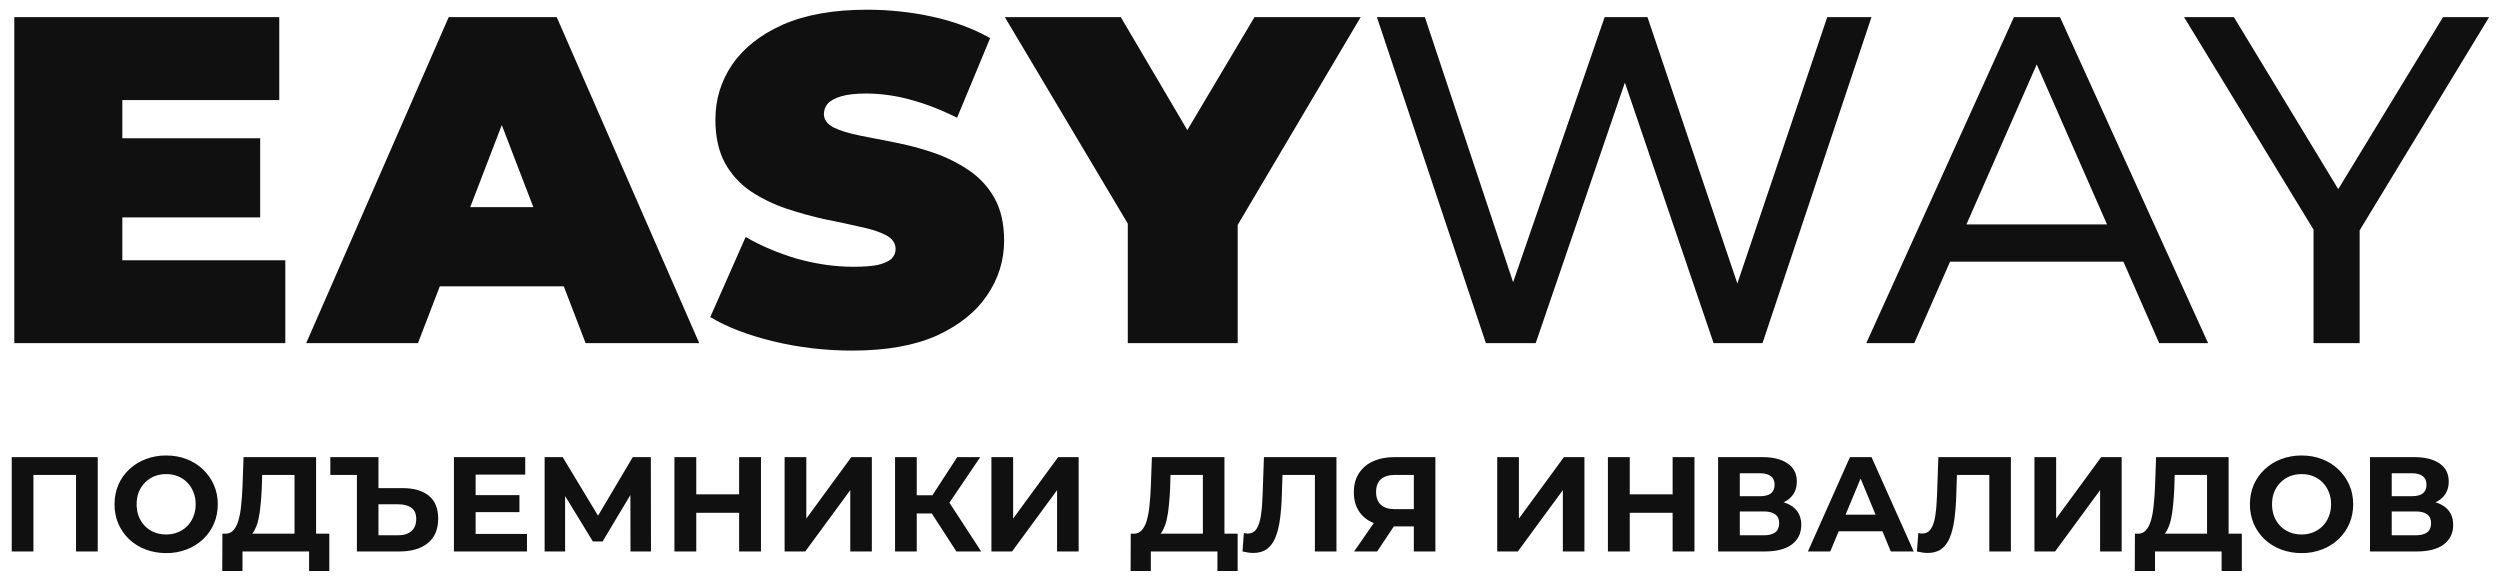
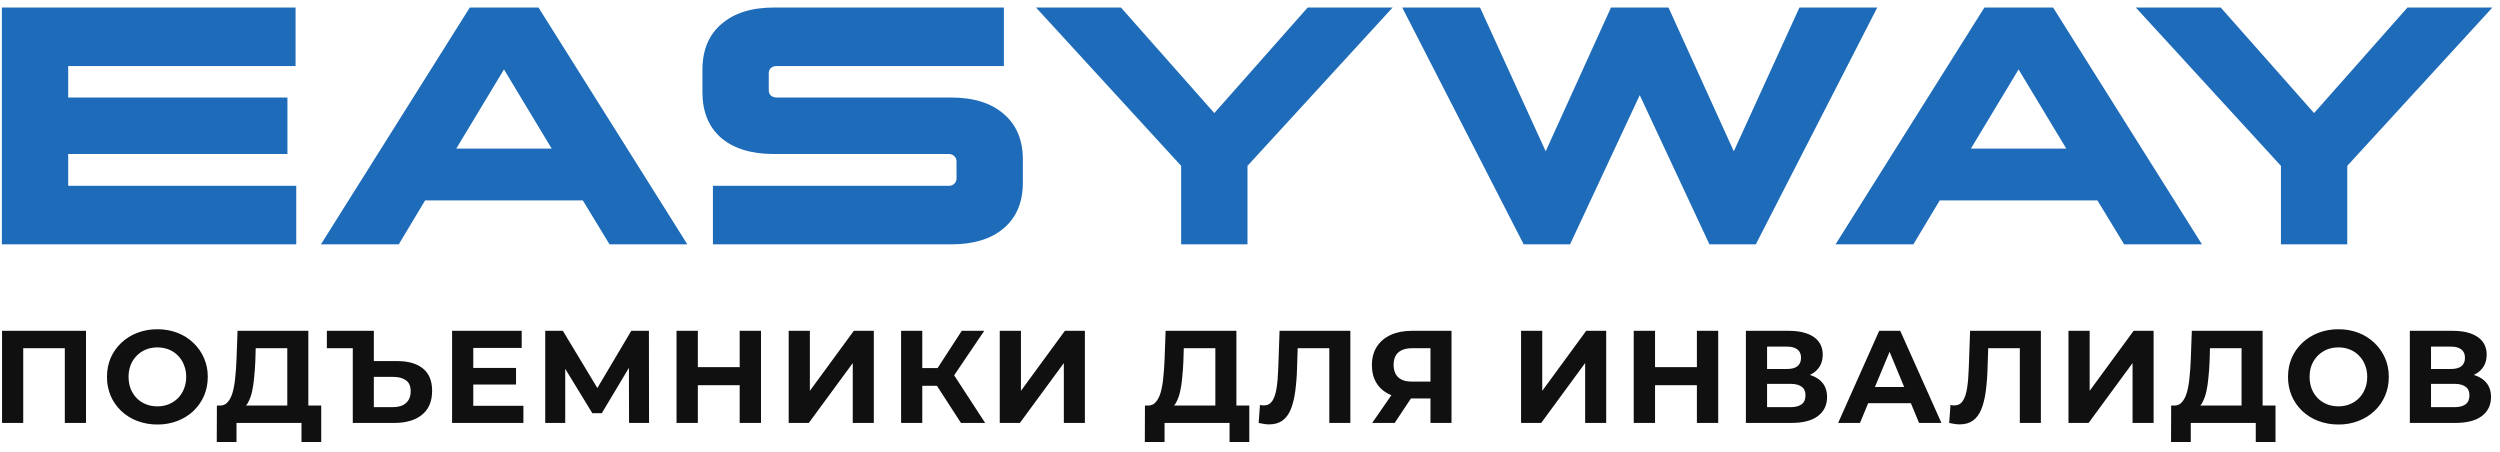
- <svg xmlns="http://www.w3.org/2000/svg" width="204" height="47" fill="none">
-   <path d="M.957 45v-7.7h7.018V45H6.204v-6.655l.407.407h-4.29l.407-.407V45H.957zm12.612.132a4.727 4.727 0 01-1.694-.297 4.07 4.07 0 01-1.342-.836 3.925 3.925 0 01-.88-1.265 4.014 4.014 0 01-.308-1.584c0-.572.102-1.1.308-1.584.212-.484.51-.906.89-1.265a4.07 4.07 0 011.343-.836 4.607 4.607 0 011.672-.297c.608 0 1.166.099 1.672.297a3.94 3.94 0 011.33.836 3.844 3.844 0 011.21 2.849c0 .572-.106 1.104-.318 1.595-.213.484-.51.906-.891 1.265a4.038 4.038 0 01-1.331.825 4.52 4.52 0 01-1.661.297zm-.011-1.518c.345 0 .66-.059.946-.176a2.243 2.243 0 001.276-1.287c.125-.3.187-.634.187-1.001 0-.367-.063-.7-.187-1.001a2.243 2.243 0 00-.506-.781 2.155 2.155 0 00-.76-.506 2.554 2.554 0 00-.956-.176c-.345 0-.664.059-.957.176a2.295 2.295 0 00-.76.506c-.22.22-.391.48-.516.781-.117.3-.176.634-.176 1.001 0 .36.059.693.176 1.001.125.3.293.561.506.781.22.22.476.389.77.506.293.117.612.176.957.176zm10.475.594v-5.456h-2.64l-.033 1.122c-.022.477-.055.928-.1 1.353a8.508 8.508 0 01-.175 1.166 3.51 3.51 0 01-.32.88c-.124.242-.282.414-.472.517l-1.903-.242a.796.796 0 00.649-.275c.176-.19.315-.458.418-.803a6.71 6.71 0 00.22-1.232c.051-.47.088-.979.11-1.529l.088-2.409h5.918v6.908h-1.76zm-5.896 2.387l.01-3.047h8.724v3.047h-1.65V45h-5.434v1.595h-1.65zm14.715-6.765c.924 0 1.639.209 2.145.627.506.41.759 1.03.759 1.859 0 .88-.282 1.547-.847 2.002-.557.455-1.331.682-2.321.682h-3.465v-6.248h-2.167V37.3h3.927v2.53h1.969zm-.363 3.85c.462 0 .821-.114 1.078-.341.264-.227.396-.557.396-.99 0-.425-.132-.73-.396-.913-.257-.19-.616-.286-1.078-.286h-1.606v2.53h1.606zm6.19-3.278h3.707v1.386h-3.707v-1.386zm.132 3.168h4.191V45H37.04v-7.7h5.819v1.43h-4.048v4.84zm5.63 1.43v-7.7h1.474l3.278 5.434h-.78l3.222-5.434h1.474l.011 7.7h-1.672l-.01-5.137h.318l-2.585 4.323h-.792l-2.64-4.323h.374V45h-1.672zm15.872-7.7h1.782V45h-1.782v-7.7zM56.815 45h-1.782v-7.7h1.782V45zm3.63-3.157h-3.762v-1.507h3.762v1.507zM64.024 45v-7.7h1.771v5.016L69.47 37.3h1.672V45h-1.76v-5.005L65.707 45h-1.683zm14.018 0l-2.398-3.707 1.44-.869L80.067 45h-2.024zm-5.005 0v-7.7h1.77V45h-1.77zm1.254-3.102v-1.485h2.684v1.485H74.29zm2.959-.55l-1.64-.198 2.498-3.85h1.88l-2.738 4.048zM80.9 45v-7.7h1.771v5.016l3.674-5.016h1.672V45h-1.76v-5.005L82.583 45H80.9zm17.254-.792v-5.456h-2.64l-.033 1.122c-.022.477-.055.928-.1 1.353a8.508 8.508 0 01-.175 1.166 3.51 3.51 0 01-.32.88c-.124.242-.281.414-.472.517l-1.903-.242a.796.796 0 00.649-.275c.176-.19.315-.458.418-.803a6.71 6.71 0 00.22-1.232c.051-.47.088-.979.11-1.529l.088-2.409h5.918v6.908h-1.76zm-5.896 2.387l.01-3.047h8.724v3.047h-1.65V45h-5.434v1.595h-1.65zm10.01-1.474c-.132 0-.271-.011-.418-.033a8.332 8.332 0 01-.462-.088l.11-1.507c.103.03.209.044.319.044a.81.81 0 00.704-.363c.169-.25.29-.605.363-1.067.074-.462.121-1.023.143-1.683l.11-3.124h5.918V45h-1.76v-6.655l.407.407h-3.399l.363-.429-.066 2.035a18.895 18.895 0 01-.154 2.013c-.08.587-.205 1.085-.374 1.496-.168.41-.399.722-.693.935-.293.213-.663.319-1.111.319zm13.1-.121v-2.431l.44.385h-2.112c-.668 0-1.243-.11-1.727-.33a2.453 2.453 0 01-1.111-.957c-.257-.418-.385-.917-.385-1.496 0-.601.135-1.115.407-1.54a2.658 2.658 0 011.166-.99c.498-.227 1.085-.341 1.76-.341h3.322V45h-1.76zm-4.873 0l1.914-2.761h1.804L112.376 45h-1.881zm4.873-3.003V38.29l.44.462h-1.958c-.506 0-.895.117-1.166.352-.264.235-.396.583-.396 1.045 0 .447.128.792.385 1.034.256.242.634.363 1.133.363h2.002l-.44.451zM122.172 45v-7.7h1.771v5.016l3.674-5.016h1.672V45h-1.76v-5.005L123.855 45h-1.683zm14.314-7.7h1.782V45h-1.782v-7.7zm-3.498 7.7h-1.782v-7.7h1.782V45zm3.63-3.157h-3.762v-1.507h3.762v1.507zM140.197 45v-7.7h3.586c.895 0 1.592.172 2.09.517.499.345.748.836.748 1.474 0 .63-.234 1.122-.704 1.474-.469.345-1.092.517-1.87.517l.209-.462c.866 0 1.537.172 2.013.517.477.345.715.843.715 1.496 0 .675-.256 1.206-.77 1.595-.506.381-1.246.572-2.222.572h-3.795zm1.771-1.32h1.958c.411 0 .723-.08.935-.242.213-.161.319-.41.319-.748 0-.323-.106-.561-.319-.715-.212-.161-.524-.242-.935-.242h-1.958v1.947zm0-3.19h1.661c.389 0 .682-.077.88-.231.198-.161.297-.396.297-.704 0-.308-.099-.539-.297-.693-.198-.161-.491-.242-.88-.242h-1.661v1.87zm5.557 4.51l3.432-7.7h1.76l3.443 7.7h-1.87l-2.816-6.798h.704L149.351 45h-1.826zm1.716-1.65l.473-1.353h3.96l.484 1.353h-4.917zm8.06 1.771c-.132 0-.272-.011-.418-.033a7.996 7.996 0 01-.462-.088l.11-1.507c.102.03.209.044.319.044.3 0 .535-.121.704-.363.168-.25.289-.605.363-1.067.073-.462.121-1.023.143-1.683l.11-3.124h5.918V45h-1.76v-6.655l.407.407h-3.399l.363-.429-.066 2.035a19.161 19.161 0 01-.154 2.013c-.081.587-.206 1.085-.374 1.496-.169.41-.4.722-.693.935-.294.213-.664.319-1.111.319zm8.71-.121v-7.7h1.771v5.016l3.674-5.016h1.672V45h-1.76v-5.005L167.694 45h-1.683zm14.084-.792v-5.456h-2.64l-.033 1.122c-.022.477-.055.928-.099 1.353a8.357 8.357 0 01-.176 1.166 3.48 3.48 0 01-.319.88c-.124.242-.282.414-.473.517l-1.903-.242a.795.795 0 00.649-.275c.176-.19.316-.458.418-.803.103-.352.176-.763.22-1.232.052-.47.088-.979.11-1.529l.088-2.409h5.918v6.908h-1.76zm-5.896 2.387l.011-3.047h8.723v3.047h-1.65V45h-5.434v1.595h-1.65zm13.619-1.463a4.723 4.723 0 01-1.694-.297 4.06 4.06 0 01-1.342-.836 3.915 3.915 0 01-.88-1.265 4.002 4.002 0 01-.308-1.584c0-.572.102-1.1.308-1.584.212-.484.509-.906.891-1.265a4.06 4.06 0 011.342-.836 4.603 4.603 0 011.672-.297c.608 0 1.166.099 1.672.297a3.95 3.95 0 011.331.836c.381.36.678.781.891 1.265.212.477.319 1.005.319 1.584 0 .572-.107 1.104-.319 1.595-.213.484-.51.906-.891 1.265a4.041 4.041 0 01-1.331.825 4.521 4.521 0 01-1.661.297zm-.011-1.518c.344 0 .66-.059.946-.176a2.253 2.253 0 001.276-1.287c.124-.3.187-.634.187-1.001 0-.367-.063-.7-.187-1.001a2.253 2.253 0 00-.506-.781 2.16 2.16 0 00-.759-.506 2.559 2.559 0 00-.957-.176c-.345 0-.664.059-.957.176a2.295 2.295 0 00-.759.506c-.22.22-.393.48-.517.781-.118.3-.176.634-.176 1.001 0 .36.058.693.176 1.001.124.3.293.561.506.781.22.22.476.389.77.506.293.117.612.176.957.176zM193.393 45v-7.7h3.586c.894 0 1.591.172 2.09.517.498.345.748.836.748 1.474 0 .63-.235 1.122-.704 1.474-.47.345-1.093.517-1.87.517l.209-.462c.865 0 1.536.172 2.013.517.476.345.715.843.715 1.496 0 .675-.257 1.206-.77 1.595-.506.381-1.247.572-2.222.572h-3.795zm1.771-1.32h1.958c.41 0 .722-.08.935-.242.212-.161.319-.41.319-.748 0-.323-.107-.561-.319-.715-.213-.161-.525-.242-.935-.242h-1.958v1.947zm0-3.19h1.661c.388 0 .682-.077.88-.231.198-.161.297-.396.297-.704 0-.308-.099-.539-.297-.693-.198-.161-.492-.242-.88-.242h-1.661v1.87zM9.374 11.28H21.23v6.46H9.374v-6.46zm.608 9.956h13.3V28H1.166V1.4h21.622v6.764H9.982v13.072zM24.986 28L36.614 1.4h8.816L57.058 28h-9.272L39.198 5.656h3.496L34.106 28h-9.12zm6.916-4.636l2.28-6.46h12.236l2.28 6.46H31.902zm37.646 5.244c-2.23 0-4.383-.253-6.46-.76-2.078-.507-3.788-1.165-5.13-1.976l2.888-6.536c1.266.735 2.672 1.33 4.218 1.786 1.57.43 3.09.646 4.56.646.861 0 1.532-.05 2.014-.152.506-.127.874-.291 1.102-.494.228-.228.342-.494.342-.798 0-.481-.266-.861-.798-1.14-.532-.279-1.242-.507-2.128-.684a76.335 76.335 0 00-2.85-.608 30.98 30.98 0 01-3.154-.874 12.718 12.718 0 01-2.888-1.406 6.7 6.7 0 01-2.09-2.28c-.532-.963-.798-2.153-.798-3.572 0-1.647.456-3.141 1.368-4.484.937-1.368 2.318-2.457 4.142-3.268 1.849-.81 4.142-1.216 6.878-1.216 1.798 0 3.572.19 5.32.57 1.748.38 3.318.963 4.712 1.748l-2.698 6.498C76.78 8.949 75.5 8.455 74.26 8.126a13.63 13.63 0 00-3.572-.494c-.862 0-1.546.076-2.052.228-.507.152-.874.355-1.102.608a1.308 1.308 0 00-.304.836c0 .456.266.823.798 1.102.532.253 1.228.469 2.09.646.886.177 1.849.367 2.888.57 1.064.203 2.115.481 3.154.836 1.038.355 1.988.823 2.85 1.406a6.562 6.562 0 012.128 2.28c.532.937.798 2.103.798 3.496 0 1.621-.469 3.116-1.406 4.484-.912 1.343-2.28 2.432-4.104 3.268-1.824.81-4.117 1.216-6.878 1.216zM92.028 28V16.334l2.052 5.358L81.996 1.4h9.462l8.17 13.87h-5.51l8.246-13.87h8.664L99.02 21.692l1.976-5.358V28h-8.968zm29.22 0l-8.892-26.6h3.914l8.17 24.548h-1.976L130.938 1.4h3.496l8.284 24.548h-1.9L149.102 1.4h3.61L143.82 28h-3.99l-7.752-22.762h1.026L125.314 28h-4.066zm31.041 0l12.046-26.6h3.762L180.181 28h-3.99L165.437 3.528h1.52L156.203 28h-3.914zm5.13-6.65l1.026-3.04h14.972l1.102 3.04h-17.1zM188.785 28V17.816l.874 2.356L178.221 1.4h4.066l9.614 15.846h-2.204L199.349 1.4h3.762l-11.4 18.772.836-2.356V28h-3.762z" fill="#101010" />
+ <svg xmlns="http://www.w3.org/2000/svg" width="266" height="48" fill="none">
+   <path d="M30.584 16.388H7.256v3.384H31.52V26H.2V.8h31.248v6.228H7.256v3.348h23.328v6.012zM57.295.8L73.135 26h-8.28l-2.844-4.68H45.235L42.427 26h-8.28L49.987.8h7.308zm-3.672 6.588l-5.076 8.424H58.7l-5.076-8.424zM101.199 26H75.855v-6.228h25.092c.24 0 .432-.072.576-.216a.72.72 0 00.252-.576v-1.8a.72.72 0 00-.252-.576c-.144-.144-.336-.216-.576-.216H82.371c-2.424 0-4.308-.576-5.652-1.728-1.32-1.152-1.98-2.772-1.98-4.86V7.424c0-2.088.672-3.708 2.016-4.86C78.099 1.388 79.97.8 82.37.8h24.444v6.228H82.623a.908.908 0 00-.612.216c-.144.144-.216.336-.216.576v1.764c0 .24.072.432.216.576a.908.908 0 00.612.216h18.576c2.4 0 4.272.588 5.616 1.764 1.344 1.152 2.016 2.76 2.016 4.824v2.484c0 2.064-.672 3.672-2.016 4.824-1.344 1.152-3.216 1.728-5.616 1.728zM110.232.8h9.036l9.936 11.232L139.14.8h9.036l-15.444 16.848V26h-7.056v-8.352L110.232.8zm89.509 0L186.817 26h-4.932l-7.416-15.876L167.053 26h-4.932L149.197.8h8.28l6.984 15.3L171.409.8h6.12l6.948 15.3L191.461.8h8.28zm18.708 0l15.84 25.2h-8.28l-2.844-4.68h-16.776L203.581 26h-8.28L211.141.8h7.308zm-3.672 6.588l-5.076 8.424h10.152l-5.076-8.424zM227.248.8h9.036l9.936 11.232L256.156.8h9.036l-15.444 16.848V26h-7.056v-8.352L227.248.8z" fill="#1D6BB9" />
+   <path d="M.218 45v-9.8H9.15V45H6.896v-8.47l.518.518h-5.46l.518-.518V45H.218zm16.542.168a6.017 6.017 0 01-2.157-.378 5.18 5.18 0 01-1.708-1.064 4.996 4.996 0 01-1.12-1.61 5.11 5.11 0 01-.392-2.016c0-.728.131-1.4.392-2.016a4.895 4.895 0 011.134-1.61 5.18 5.18 0 011.708-1.064 5.864 5.864 0 012.128-.378c.775 0 1.484.126 2.128.378a5.023 5.023 0 011.694 1.064 4.893 4.893 0 011.54 3.626c0 .728-.135 1.405-.406 2.03a4.892 4.892 0 01-1.134 1.61 5.139 5.139 0 01-1.694 1.05 5.752 5.752 0 01-2.114.378zm-.015-1.932c.439 0 .84-.075 1.204-.224a2.856 2.856 0 001.624-1.638 3.29 3.29 0 00.238-1.274 3.29 3.29 0 00-.238-1.274 2.856 2.856 0 00-.644-.994 2.741 2.741 0 00-.966-.644 3.25 3.25 0 00-1.218-.224 3.25 3.25 0 00-1.218.224c-.364.15-.686.364-.966.644-.28.28-.499.611-.658.994a3.484 3.484 0 00-.224 1.274c0 .457.075.882.224 1.274.159.383.374.714.644.994.28.28.607.495.98.644.374.15.78.224 1.218.224zm13.822.756v-6.944h-3.36l-.042 1.428c-.028.607-.07 1.18-.126 1.722a10.813 10.813 0 01-.224 1.484 4.464 4.464 0 01-.406 1.12c-.159.308-.36.527-.602.658l-2.422-.308c.336.01.611-.107.826-.35.224-.243.401-.583.532-1.022.13-.448.224-.97.28-1.568a28.37 28.37 0 00.14-1.946l.112-3.066h7.532v8.792h-2.24zm-7.504 3.038l.014-3.878h11.102v3.878h-2.1V45h-6.916v2.03h-2.1zm19.219-8.61c1.176 0 2.086.266 2.73.798.644.523.966 1.311.966 2.366 0 1.12-.36 1.97-1.078 2.548-.71.579-1.694.868-2.954.868h-4.41v-7.952h-2.758V35.2h4.998v3.22h2.506zm-.462 4.9c.588 0 1.045-.145 1.372-.434.336-.29.504-.71.504-1.26 0-.541-.168-.929-.504-1.162-.327-.243-.784-.364-1.372-.364h-2.044v3.22h2.044zm8.368-4.172h4.718v1.764h-4.718v-1.764zm.168 4.032h5.334V45h-7.588v-9.8h7.406v1.82h-5.152v6.16zM58.012 45v-9.8h1.876l4.172 6.916h-.994l4.102-6.916h1.876l.014 9.8H66.93l-.014-6.538h.406l-3.29 5.502h-1.008l-3.36-5.502h.476V45h-2.128zm20.69-9.8h2.268V45h-2.268v-9.8zM74.25 45h-2.268v-9.8h2.268V45zm4.62-4.018h-4.788v-1.918h4.788v1.918zM83.916 45v-9.8h2.254v6.384l4.676-6.384h2.128V45h-2.24v-6.37L86.058 45h-2.142zm18.33 0l-3.052-4.718 1.834-1.106L104.822 45h-2.576zm-6.37 0v-9.8h2.254V45h-2.254zm1.596-3.948v-1.89h3.416v1.89h-3.416zm3.766-.7l-2.086-.252 3.178-4.9h2.394l-3.486 5.152zM106.374 45v-9.8h2.254v6.384l4.676-6.384h2.128V45h-2.24v-6.37L108.516 45h-2.142zm22.939-1.008v-6.944h-3.36l-.042 1.428c-.028.607-.07 1.18-.126 1.722a10.829 10.829 0 01-.224 1.484 4.48 4.48 0 01-.406 1.12c-.159.308-.359.527-.602.658l-2.422-.308c.336.01.611-.107.826-.35.224-.243.401-.583.532-1.022.131-.448.224-.97.28-1.568a28.61 28.61 0 00.14-1.946l.112-3.066h7.532v8.792h-2.24zm-7.504 3.038l.014-3.878h11.102v3.878h-2.1V45h-6.916v2.03h-2.1zm13.231-1.876c-.168 0-.346-.014-.532-.042a10.244 10.244 0 01-.588-.112l.14-1.918c.13.037.266.056.406.056.382 0 .681-.154.896-.462.214-.317.368-.77.462-1.358.093-.588.154-1.302.182-2.142l.14-3.976h7.532V45h-2.24v-8.47l.518.518h-4.326l.462-.546-.084 2.59a24.338 24.338 0 01-.196 2.562c-.103.747-.262 1.381-.476 1.904-.215.523-.509.92-.882 1.19-.374.27-.845.406-1.414.406zM152.201 45v-3.094l.56.49h-2.688c-.849 0-1.582-.14-2.198-.42-.616-.28-1.087-.686-1.414-1.218-.326-.532-.49-1.167-.49-1.904 0-.765.173-1.419.518-1.96.355-.55.85-.97 1.484-1.26.635-.29 1.382-.434 2.24-.434h4.228V45h-2.24zm-6.202 0l2.436-3.514h2.296L148.393 45h-2.394zm6.202-3.822V36.46l.56.588h-2.492c-.644 0-1.138.15-1.484.448-.336.299-.504.742-.504 1.33 0 .57.164 1.008.49 1.316.327.308.808.462 1.442.462h2.548l-.56.574zm9.64 3.822v-9.8h2.254v6.384l4.676-6.384h2.128V45h-2.24v-6.37L163.983 45h-2.142zm18.708-9.8h2.268V45h-2.268v-9.8zm-4.452 9.8h-2.268v-9.8h2.268V45zm4.62-4.018h-4.788v-1.918h4.788v1.918zM185.763 45v-9.8h4.564c1.139 0 2.025.22 2.66.658.634.439.952 1.064.952 1.876 0 .803-.299 1.428-.896 1.876-.598.439-1.391.658-2.38.658l.266-.588c1.101 0 1.955.22 2.562.658.607.439.91 1.073.91 1.904 0 .859-.327 1.535-.98 2.03-.644.485-1.587.728-2.828.728h-4.83zm2.254-1.68h2.492c.523 0 .919-.103 1.19-.308.271-.205.406-.523.406-.952 0-.41-.135-.714-.406-.91-.271-.205-.667-.308-1.19-.308h-2.492v2.478zm0-4.06h2.114c.495 0 .868-.098 1.12-.294.252-.205.378-.504.378-.896s-.126-.686-.378-.882c-.252-.205-.625-.308-1.12-.308h-2.114v2.38zm7.561 5.74l4.368-9.8h2.24l4.382 9.8h-2.38l-3.584-8.652h.896L197.902 45h-2.324zm2.184-2.1l.602-1.722h5.04l.616 1.722h-6.258zm10.749 2.254c-.168 0-.346-.014-.532-.042a10.244 10.244 0 01-.588-.112l.14-1.918c.13.037.266.056.406.056.382 0 .681-.154.896-.462.214-.317.368-.77.462-1.358.093-.588.154-1.302.182-2.142l.14-3.976h7.532V45h-2.24v-8.47l.518.518h-4.326l.462-.546-.084 2.59a24.338 24.338 0 01-.196 2.562c-.103.747-.262 1.381-.476 1.904-.215.523-.509.92-.882 1.19-.374.27-.845.406-1.414.406zM220.086 45v-9.8h2.254v6.384l4.676-6.384h2.128V45h-2.24v-6.37L222.228 45h-2.142zm18.416-1.008v-6.944h-3.36l-.042 1.428c-.028.607-.07 1.18-.126 1.722a10.829 10.829 0 01-.224 1.484 4.48 4.48 0 01-.406 1.12c-.159.308-.359.527-.602.658l-2.422-.308c.336.01.611-.107.826-.35.224-.243.401-.583.532-1.022.131-.448.224-.97.28-1.568a28.61 28.61 0 00.14-1.946l.112-3.066h7.532v8.792h-2.24zm-7.504 3.038l.014-3.878h11.102v3.878h-2.1V45h-6.916v2.03h-2.1zm17.823-1.862a6.012 6.012 0 01-2.156-.378 5.169 5.169 0 01-1.708-1.064 4.985 4.985 0 01-1.12-1.61 5.097 5.097 0 01-.392-2.016c0-.728.13-1.4.392-2.016a4.874 4.874 0 011.134-1.61 5.169 5.169 0 011.708-1.064 5.86 5.86 0 012.128-.378c.774 0 1.484.126 2.128.378a5.026 5.026 0 011.694 1.064 4.9 4.9 0 011.134 1.61c.27.607.406 1.279.406 2.016 0 .728-.136 1.405-.406 2.03a4.903 4.903 0 01-1.134 1.61 5.143 5.143 0 01-1.694 1.05 5.754 5.754 0 01-2.114.378zm-.014-1.932c.438 0 .84-.075 1.204-.224a2.865 2.865 0 001.624-1.638c.158-.383.238-.807.238-1.274 0-.467-.08-.891-.238-1.274a2.865 2.865 0 00-.644-.994 2.748 2.748 0 00-.966-.644 3.255 3.255 0 00-1.218-.224c-.439 0-.845.075-1.218.224-.364.15-.686.364-.966.644-.28.28-.5.611-.658.994-.15.383-.224.807-.224 1.274 0 .457.074.882.224 1.274.158.383.373.714.644.994.28.28.606.495.98.644.373.15.779.224 1.218.224zM256.406 45v-9.8h4.564c1.139 0 2.025.22 2.66.658.635.439.952 1.064.952 1.876 0 .803-.299 1.428-.896 1.876-.597.439-1.391.658-2.38.658l.266-.588c1.101 0 1.955.22 2.562.658.607.439.91 1.073.91 1.904 0 .859-.327 1.535-.98 2.03-.644.485-1.587.728-2.828.728h-4.83zm2.254-1.68h2.492c.523 0 .919-.103 1.19-.308.271-.205.406-.523.406-.952 0-.41-.135-.714-.406-.91-.271-.205-.667-.308-1.19-.308h-2.492v2.478zm0-4.06h2.114c.495 0 .868-.098 1.12-.294.252-.205.378-.504.378-.896s-.126-.686-.378-.882c-.252-.205-.625-.308-1.12-.308h-2.114v2.38z" fill="#101010" />
</svg>
